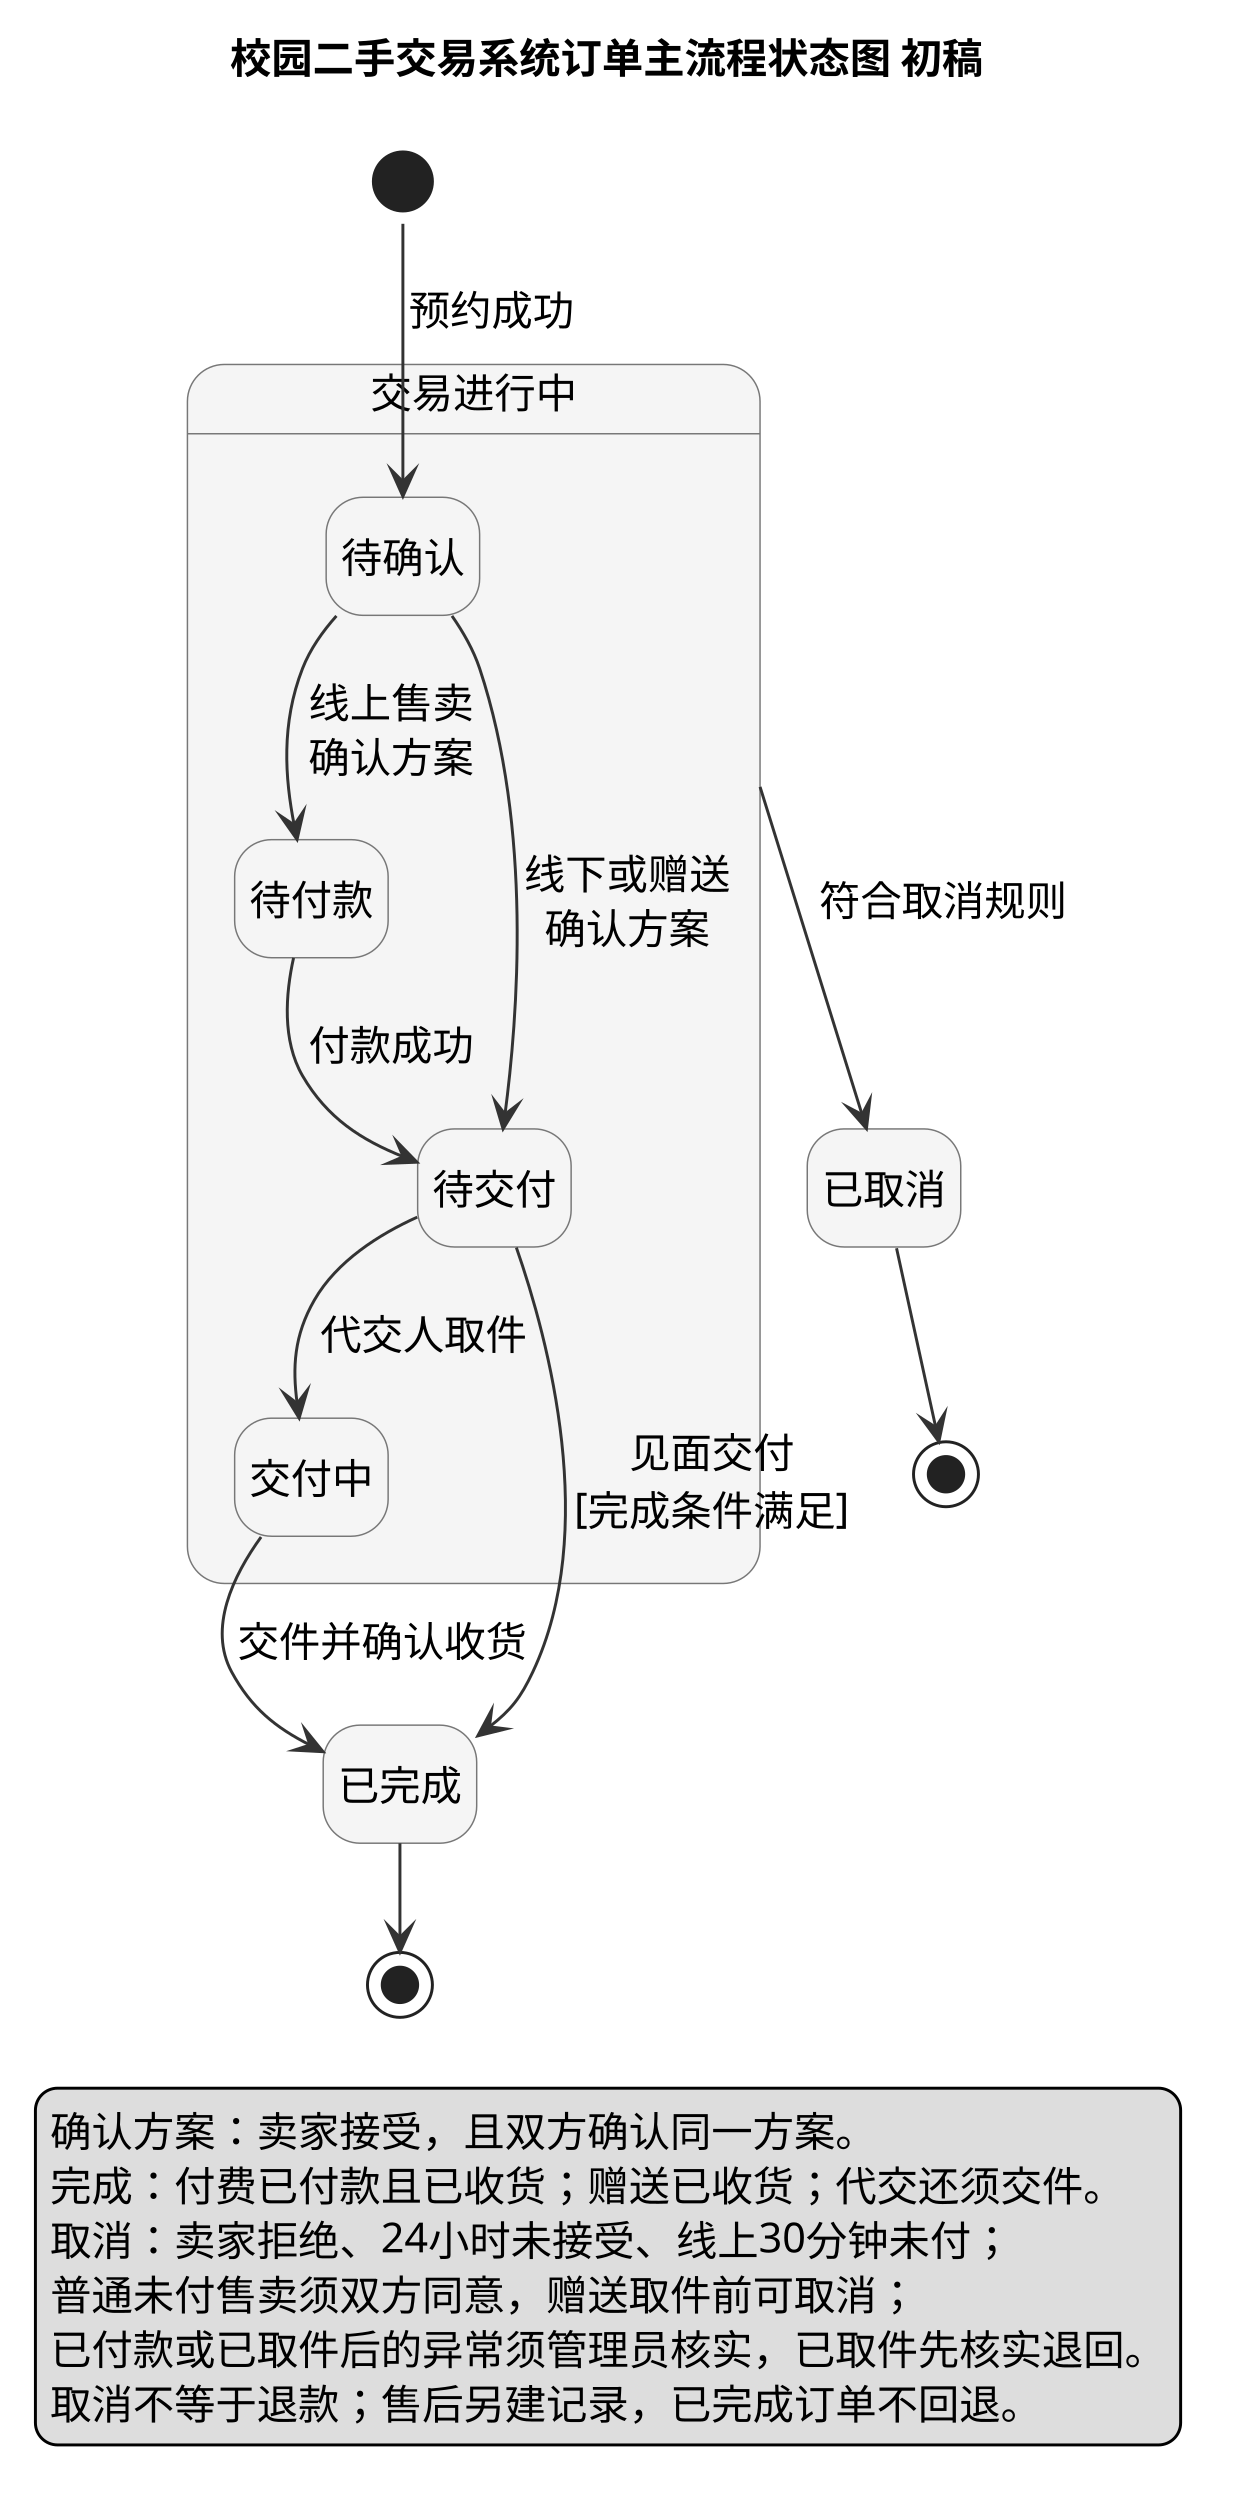
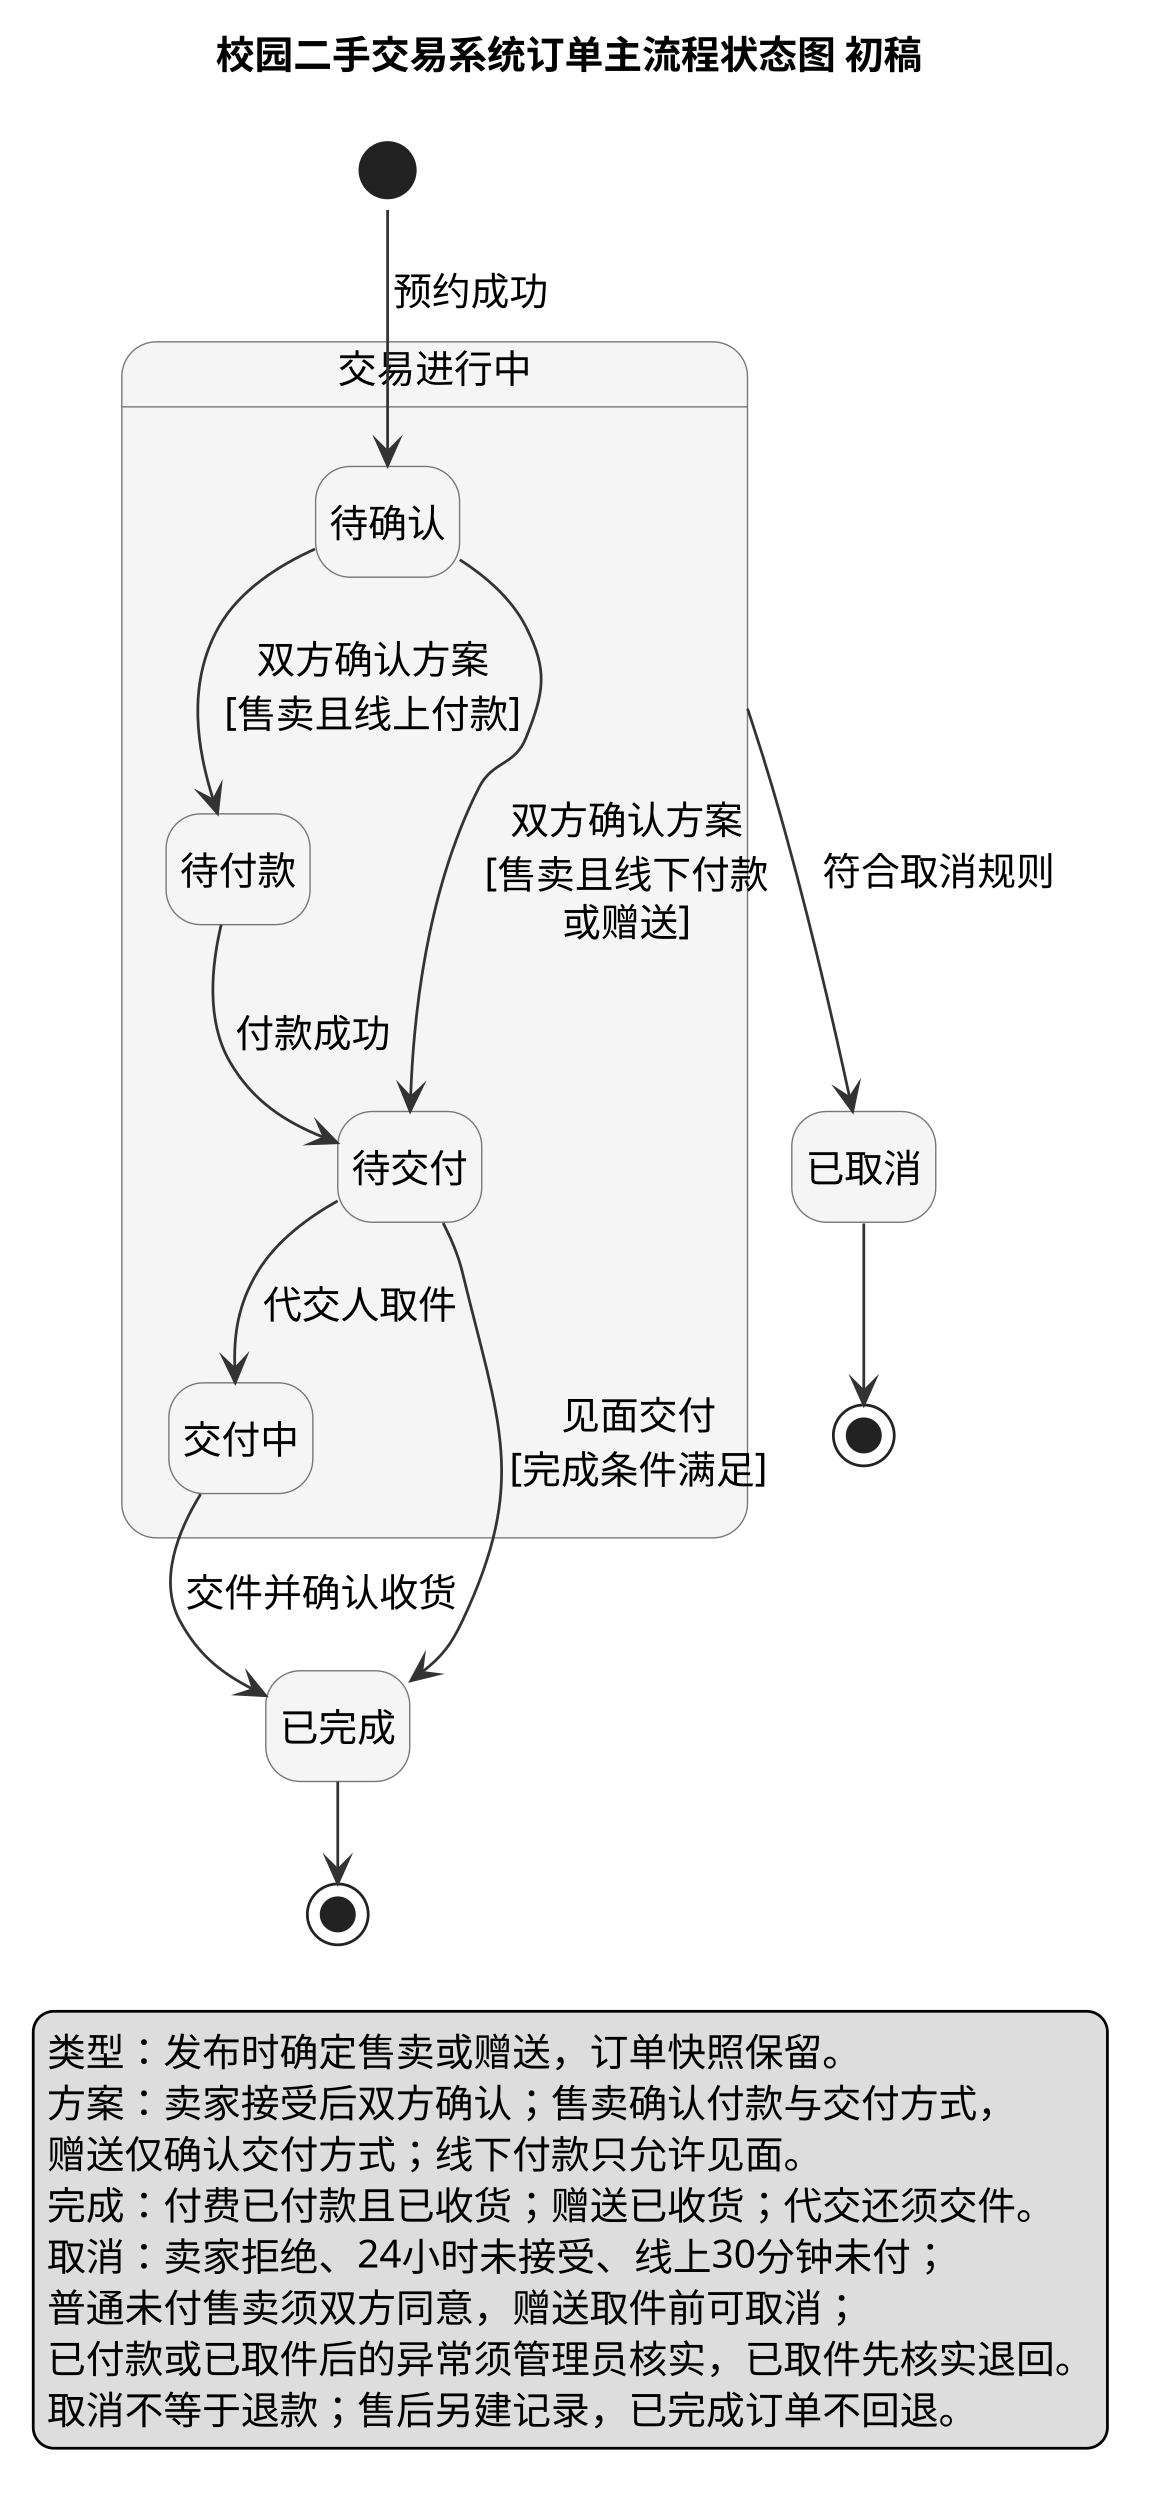
- <svg xmlns="http://www.w3.org/2000/svg" version="1.1" data-diagram-type="STATE" style="width:419px;height:847px;background:#FFFFFF;" width="419px" height="847px" viewBox="0 0 419 847" zoomAndPan="magnify" preserveAspectRatio="none" contentStyleType="text/css">
+ <svg xmlns="http://www.w3.org/2000/svg" version="1.1" data-diagram-type="STATE" style="width:419px;height:903px;background:#FFFFFF;" width="419px" height="903px" viewBox="0 0 419 903" zoomAndPan="magnify" preserveAspectRatio="none" contentStyleType="text/css">
  <defs />
  <g font-family="sans-serif" lengthAdjust="spacing">
    <g class="title" data-source-line="4">
      <text x="77.915" y="24.813" fill="#000" font-size="14" textLength="256.17" font-weight="700" font-family="Microsoft YaHei">校园二手交易系统订单主流程状态图 初稿</text>
    </g>
    <g class="cluster" data-qualified-name="Active" id="ent0001" data-source-line="15">
-       <path d="M76,123.478 L245,123.478 A12.5,12.5 0 0 1 257.5,135.978 L257.5,146.955 L63.5,146.955 L63.5,135.978 A12.5,12.5 0 0 1 76,123.478" fill="#F5F5F5" />
-       <path d="M63.5,146.955 L257.5,146.955 L257.5,523.978 A12.5,12.5 0 0 1 245,536.478 L76,536.478 A12.5,12.5 0 0 1 63.5,523.978 L63.5,146.955" fill="#F5F5F5" />
-       <rect x="63.5" y="123.478" width="194" height="413" fill="none" style="stroke:#777;stroke-width:0.5;" rx="12.5" ry="12.5" />
-       <line x1="63.5" y1="146.955" x2="257.5" y2="146.955" style="stroke:#777;stroke-width:0.5;" />
-       <text x="125.5" y="138.291" fill="#000" font-size="14" textLength="70" font-family="Microsoft YaHei">交易进行中</text>
+       <path d="M56.5,123.478 L257.5,123.478 A12.5,12.5 0 0 1 270,135.978 L270,146.955 L44,146.955 L44,135.978 A12.5,12.5 0 0 1 56.5,123.478" fill="#F5F5F5" />
+       <path d="M44,146.955 L270,146.955 L270,542.978 A12.5,12.5 0 0 1 257.5,555.478 L56.5,555.478 A12.5,12.5 0 0 1 44,542.978 L44,146.955" fill="#F5F5F5" />
+       <rect x="44" y="123.478" width="226" height="432" fill="none" style="stroke:#777;stroke-width:0.5;" rx="12.5" ry="12.5" />
+       <line x1="44" y1="146.955" x2="270" y2="146.955" style="stroke:#777;stroke-width:0.5;" />
+       <text x="122" y="138.291" fill="#000" font-size="14" textLength="70" font-family="Microsoft YaHei">交易进行中</text>
    </g>
-     <rect x="109.5" y="584.478" width="52" height="40" fill="#F5F5F5" style="stroke:#777;stroke-width:0.5;" rx="12.5" ry="12.5" />
-     <text x="114.5" y="610.052" fill="#000" font-size="14" textLength="42" font-family="Microsoft YaHei">已完成</text>
-     <rect x="273.5" y="382.478" width="52" height="40" fill="#F5F5F5" style="stroke:#777;stroke-width:0.5;" rx="12.5" ry="12.5" />
-     <text x="278.5" y="408.052" fill="#000" font-size="14" textLength="42" font-family="Microsoft YaHei">已取消</text>
+     <rect x="96" y="603.478" width="52" height="40" fill="#F5F5F5" style="stroke:#777;stroke-width:0.5;" rx="12.5" ry="12.5" />
+     <text x="101" y="629.052" fill="#000" font-size="14" textLength="42" font-family="Microsoft YaHei">已完成</text>
+     <rect x="286" y="401.478" width="52" height="40" fill="#F5F5F5" style="stroke:#777;stroke-width:0.5;" rx="12.5" ry="12.5" />
+     <text x="291" y="427.052" fill="#000" font-size="14" textLength="42" font-family="Microsoft YaHei">已取消</text>
    <g class="end_entity" data-qualified-name="CompletedEnd" id="ent0008" data-source-line="29">
-       <ellipse cx="135.5" cy="672.478" rx="11" ry="11" fill="none" style="stroke:#222;stroke-width:1;" />
-       <ellipse cx="135.5" cy="672.478" rx="6" ry="6" fill="#222" style="stroke:#222;stroke-width:1;" />
+       <ellipse cx="122" cy="691.478" rx="11" ry="11" fill="none" style="stroke:#222;stroke-width:1;" />
+       <ellipse cx="122" cy="691.478" rx="6" ry="6" fill="#222" style="stroke:#222;stroke-width:1;" />
    </g>
    <g class="end_entity" data-qualified-name="CancelledEnd" id="ent0009" data-source-line="30">
-       <ellipse cx="320.5" cy="499.478" rx="11" ry="11" fill="none" style="stroke:#222;stroke-width:1;" />
-       <ellipse cx="320.5" cy="499.478" rx="6" ry="6" fill="#222" style="stroke:#222;stroke-width:1;" />
+       <ellipse cx="312" cy="518.478" rx="11" ry="11" fill="none" style="stroke:#222;stroke-width:1;" />
+       <ellipse cx="312" cy="518.478" rx="6" ry="6" fill="#222" style="stroke:#222;stroke-width:1;" />
    </g>
    <g class="start_entity" data-qualified-name=".start." id="ent0014" data-source-line="32">
-       <ellipse cx="136.5" cy="61.478" rx="10" ry="10" fill="#222" style="stroke:#222;stroke-width:1;" />
+       <ellipse cx="140" cy="61.478" rx="10" ry="10" fill="#222" style="stroke:#222;stroke-width:1;" />
    </g>
-     <rect x="110.5" y="168.478" width="52" height="40" fill="#F5F5F5" style="stroke:#777;stroke-width:0.5;" rx="12.5" ry="12.5" />
-     <text x="115.5" y="194.052" fill="#000" font-size="14" textLength="42" font-family="Microsoft YaHei">待确认</text>
-     <rect x="79.5" y="284.478" width="52" height="40" fill="#F5F5F5" style="stroke:#777;stroke-width:0.5;" rx="12.5" ry="12.5" />
-     <text x="84.5" y="310.052" fill="#000" font-size="14" textLength="42" font-family="Microsoft YaHei">待付款</text>
-     <rect x="141.5" y="382.478" width="52" height="40" fill="#F5F5F5" style="stroke:#777;stroke-width:0.5;" rx="12.5" ry="12.5" />
-     <text x="146.5" y="408.052" fill="#000" font-size="14" textLength="42" font-family="Microsoft YaHei">待交付</text>
-     <rect x="79.5" y="480.478" width="52" height="40" fill="#F5F5F5" style="stroke:#777;stroke-width:0.5;" rx="12.5" ry="12.5" />
-     <text x="84.5" y="506.052" fill="#000" font-size="14" textLength="42" font-family="Microsoft YaHei">交付中</text>
+     <rect x="114" y="168.478" width="52" height="40" fill="#F5F5F5" style="stroke:#777;stroke-width:0.5;" rx="12.5" ry="12.5" />
+     <text x="119" y="194.052" fill="#000" font-size="14" textLength="42" font-family="Microsoft YaHei">待确认</text>
+     <rect x="60" y="293.978" width="52" height="40" fill="#F5F5F5" style="stroke:#777;stroke-width:0.5;" rx="12.5" ry="12.5" />
+     <text x="65" y="319.552" fill="#000" font-size="14" textLength="42" font-family="Microsoft YaHei">待付款</text>
+     <rect x="122" y="401.478" width="52" height="40" fill="#F5F5F5" style="stroke:#777;stroke-width:0.5;" rx="12.5" ry="12.5" />
+     <text x="127" y="427.052" fill="#000" font-size="14" textLength="42" font-family="Microsoft YaHei">待交付</text>
+     <rect x="61" y="499.478" width="52" height="40" fill="#F5F5F5" style="stroke:#777;stroke-width:0.5;" rx="12.5" ry="12.5" />
+     <text x="66" y="525.052" fill="#000" font-size="14" textLength="42" font-family="Microsoft YaHei">交付中</text>
    <g class="link" data-entity-1="ent0002" data-entity-2="ent0003" id="lnk10" data-link-type="dependency">
-       <polygon points="100.635,284.423,102.83,274.822,99.674,279.516,94.98,276.359,100.635,284.423" fill="#333" style="stroke:#333;stroke-width:1;stroke-linejoin:miter;stroke-miterlimit:10;" />
-       <path d="M113.979,208.675 C109.305,213.923 105.034,219.975 102.5,226.478 C95.214,245.175 96.535,263.491 99.674,279.516" style="stroke:#333;stroke-width:1;" fill="none" />
-       <text x="104.5" y="243.291" fill="#000" font-size="14" textLength="56" font-family="Microsoft YaHei">线上售卖</text>
-       <text x="104.5" y="261.769" fill="#000" font-size="14" textLength="56" font-family="Microsoft YaHei">确认方案</text>
+       <polygon points="78.573,293.774,79.669,283.986,77.064,289.007,72.043,286.402,78.573,293.774" fill="#333" style="stroke:#333;stroke-width:1;stroke-linejoin:miter;stroke-miterlimit:10;" />
+       <path d="M113.766,198.311 C100.848,204.142 86.474,213.202 79,226.478 C67.321,247.221 71.215,270.542 77.064,289.007" style="stroke:#333;stroke-width:1;" fill="none" />
+       <text x="92.676" y="243.291" fill="#000" font-size="14" textLength="84" font-family="Microsoft YaHei">双方确认方案</text>
+       <text x="81" y="261.769" fill="#000" font-size="14" textLength="107.352" font-family="Microsoft YaHei">[售卖且线上付款]</text>
    </g>
    <g class="link" data-entity-1="ent0003" data-entity-2="ent0004" id="lnk11" data-link-type="dependency">
-       <polygon points="141.266,393.754,134.392,386.7,136.623,391.899,131.424,394.129,141.266,393.754" fill="#333" style="stroke:#333;stroke-width:1;stroke-linejoin:miter;stroke-miterlimit:10;" />
-       <path d="M99.459,324.538 C96.755,336.755 95.54,352.508 102.5,364.478 C110.854,378.846 122.461,386.241 136.623,391.899" style="stroke:#333;stroke-width:1;" fill="none" />
-       <text x="104.5" y="359.291" fill="#000" font-size="14" textLength="56" font-family="Microsoft YaHei">付款成功</text>
+       <polygon points="121.766,412.754,114.892,405.7,117.123,410.899,111.924,413.129,121.766,412.754" fill="#333" style="stroke:#333;stroke-width:1;stroke-linejoin:miter;stroke-miterlimit:10;" />
+       <path d="M79.904,334.029 C76.439,348.562 74.324,368.556 83,383.478 C91.354,397.846 102.961,405.241 117.123,410.899" style="stroke:#333;stroke-width:1;" fill="none" />
+       <text x="85" y="378.291" fill="#000" font-size="14" textLength="56" font-family="Microsoft YaHei">付款成功</text>
    </g>
    <g class="link" data-entity-1="ent0002" data-entity-2="ent0004" id="lnk12" data-link-type="dependency">
-       <polygon points="170.44,382.474,175.581,374.073,171.093,377.517,167.65,373.029,170.44,382.474" fill="#333" style="stroke:#333;stroke-width:1;stroke-linejoin:miter;stroke-miterlimit:10;" />
-       <path d="M153.125,208.665 C156.908,214.083 160.422,220.219 162.5,226.478 C180.505,280.708 175.414,344.709 171.093,377.517" style="stroke:#333;stroke-width:1;" fill="none" />
-       <text x="177.5" y="301.291" fill="#000" font-size="14" textLength="70" font-family="Microsoft YaHei">线下或赠送</text>
-       <text x="184.5" y="319.769" fill="#000" font-size="14" textLength="56" font-family="Microsoft YaHei">确认方案</text>
+       <polygon points="148.15,401.37,152.455,392.512,148.321,396.372,144.46,392.238,148.15,401.37" fill="#333" style="stroke:#333;stroke-width:1;stroke-linejoin:miter;stroke-miterlimit:10;" />
+       <path d="M166.075,202.172 C175.39,208.155 184.848,216.256 190,226.478 C198.002,242.353 196.568,249.958 190,266.478 C185.935,276.703 177.977,274.663 173,284.478 C153.565,322.803 149.257,369.027 148.321,396.372" style="stroke:#333;stroke-width:1;" fill="none" />
+       <text x="184.338" y="301.291" fill="#000" font-size="14" textLength="84" font-family="Microsoft YaHei">双方确认方案</text>
+       <text x="175" y="319.769" fill="#000" font-size="14" textLength="102.676" font-family="Microsoft YaHei">[售卖且线下付款</text>
+       <text x="203" y="338.246" fill="#000" font-size="14" textLength="46.676" font-family="Microsoft YaHei">或赠送]</text>
    </g>
    <g class="link" data-entity-1="ent0004" data-entity-2="ent0005" id="lnk13" data-link-type="dependency">
-       <polygon points="101.343,480.433,104.116,470.983,100.681,475.477,96.186,472.042,101.343,480.433" fill="#333" style="stroke:#333;stroke-width:1;stroke-linejoin:miter;stroke-miterlimit:10;" />
-       <path d="M141.357,412.363 C128.465,418.208 114.087,427.266 106.5,440.478 C99.613,452.471 99.049,463.266 100.681,475.477" style="stroke:#333;stroke-width:1;" fill="none" />
-       <text x="108.5" y="457.291" fill="#000" font-size="14" textLength="70" font-family="Microsoft YaHei">代交人取件</text>
+       <polygon points="84.965,499.385,88.677,490.263,84.806,494.388,80.681,490.517,84.965,499.385" fill="#333" style="stroke:#333;stroke-width:1;stroke-linejoin:miter;stroke-miterlimit:10;" />
+       <path d="M121.947,433.774 C111.185,439.807 99.686,448.324 93,459.478 C85.854,471.399 84.418,482.157 84.806,494.388" style="stroke:#333;stroke-width:1;" fill="none" />
+       <text x="95" y="476.291" fill="#000" font-size="14" textLength="70" font-family="Microsoft YaHei">代交人取件</text>
    </g>
    <g class="link" data-entity-1="ent0014" data-entity-2="ent0002" id="lnk15" data-link-type="dependency">
-       <polygon points="136.5,168.157,140.5,159.157,136.5,163.157,132.5,159.157,136.5,168.157" fill="#333" style="stroke:#333;stroke-width:1;stroke-linejoin:miter;stroke-miterlimit:10;" />
-       <path d="M136.5,75.829 C136.5,96.882 136.5,137.195 136.5,163.157" style="stroke:#333;stroke-width:1;" fill="none" />
-       <text x="138.5" y="110.291" fill="#000" font-size="14" textLength="56" font-family="Microsoft YaHei">预约成功</text>
+       <polygon points="140,168.157,144,159.157,140,163.157,136,159.157,140,168.157" fill="#333" style="stroke:#333;stroke-width:1;stroke-linejoin:miter;stroke-miterlimit:10;" />
+       <path d="M140,75.829 C140,96.882 140,137.195 140,163.157" style="stroke:#333;stroke-width:1;" fill="none" />
+       <text x="142" y="110.291" fill="#000" font-size="14" textLength="56" font-family="Microsoft YaHei">预约成功</text>
    </g>
    <g class="link" data-entity-1="ent0004" data-entity-2="ent0006" id="lnk16" data-link-type="dependency">
-       <polygon points="161.875,588.107,171.437,585.746,165.824,585.04,166.53,579.428,161.875,588.107" fill="#333" style="stroke:#333;stroke-width:1;stroke-linejoin:miter;stroke-miterlimit:10;" />
-       <path d="M174.943,422.665 C185.972,454.321 203.054,518.734 180.5,566.478 C176.439,575.074 173.242,579.279 165.824,585.04" style="stroke:#333;stroke-width:1;" fill="none" />
-       <text x="213.176" y="497.291" fill="#000" font-size="14" textLength="56" font-family="Microsoft YaHei">见面交付</text>
-       <text x="194.5" y="515.769" fill="#000" font-size="14" textLength="93.352" font-family="Microsoft YaHei">[完成条件满足]</text>
+       <polygon points="148.375,607.107,157.937,604.746,152.324,604.04,153.03,598.428,148.375,607.107" fill="#333" style="stroke:#333;stroke-width:1;stroke-linejoin:miter;stroke-miterlimit:10;" />
+       <path d="M160.077,441.771 C162.918,447.285 165.541,453.441 167,459.478 C180.159,513.91 190.92,534.843 167,585.478 C162.939,594.074 159.742,598.279 152.324,604.04" style="stroke:#333;stroke-width:1;" fill="none" />
+       <text x="202.676" y="516.291" fill="#000" font-size="14" textLength="56" font-family="Microsoft YaHei">见面交付</text>
+       <text x="184" y="534.769" fill="#000" font-size="14" textLength="93.352" font-family="Microsoft YaHei">[完成条件满足]</text>
    </g>
    <g class="link" data-entity-1="ent0005" data-entity-2="ent0006" id="lnk17" data-link-type="dependency">
-       <polygon points="109.459,593.479,103.254,585.83,105.003,591.21,99.624,592.959,109.459,593.479" fill="#333" style="stroke:#333;stroke-width:1;stroke-linejoin:miter;stroke-miterlimit:10;" />
-       <path d="M88.449,520.731 C78.927,533.928 70.452,551.659 78.5,566.478 C85.144,578.711 93.318,585.259 105.003,591.21" style="stroke:#333;stroke-width:1;" fill="none" />
-       <text x="80.5" y="561.291" fill="#000" font-size="14" textLength="98" font-family="Microsoft YaHei">交件并确认收货</text>
+       <polygon points="95.959,612.479,89.754,604.83,91.503,610.21,86.124,611.959,95.959,612.479" fill="#333" style="stroke:#333;stroke-width:1;stroke-linejoin:miter;stroke-miterlimit:10;" />
+       <path d="M72.462,539.679 C64.262,553.013 57.097,570.925 65,585.478 C71.644,597.711 79.818,604.259 91.503,610.21" style="stroke:#333;stroke-width:1;" fill="none" />
+       <text x="67" y="580.291" fill="#000" font-size="14" textLength="98" font-family="Microsoft YaHei">交件并确认收货</text>
    </g>
    <g class="link" data-entity-1="ent0001" data-entity-2="ent0007" id="lnk18" data-link-type="dependency">
-       <polygon points="293.556,382.385,294.7,372.603,292.07,377.611,287.062,374.981,293.556,382.385" fill="#333" style="stroke:#333;stroke-width:1;stroke-linejoin:miter;stroke-miterlimit:10;" />
-       <path d="M257.507,266.59 C257.675,267.132 257.844,267.674 258.013,268.217 C258.69,270.39 259.371,272.579 260.057,274.781 C261.428,279.185 262.814,283.638 264.206,288.109 C275.34,323.874 285.339,355.99 292.07,377.611" style="stroke:#333;stroke-width:1;" fill="none" />
-       <text x="277.5" y="310.291" fill="#000" font-size="14" textLength="84" font-family="Microsoft YaHei">符合取消规则</text>
+       <polygon points="307.98,401.403,309.99,391.762,306.925,396.516,302.17,393.45,307.98,401.403" fill="#333" style="stroke:#333;stroke-width:1;stroke-linejoin:miter;stroke-miterlimit:10;" />
+       <path d="M270.012,255.992 C270.053,256.116 270.095,256.239 270.136,256.363 C270.3,256.857 270.465,257.352 270.629,257.848 C270.957,258.838 271.284,259.831 271.609,260.824 C274.215,268.769 276.733,276.773 279,284.478 C291.14,325.733 301.213,370.066 306.925,396.516" style="stroke:#333;stroke-width:1;" fill="none" />
+       <text x="297" y="319.791" fill="#000" font-size="14" textLength="84" font-family="Microsoft YaHei">符合取消规则</text>
    </g>
    <g class="link" data-entity-1="ent0006" data-entity-2="ent0008" id="lnk20" data-link-type="dependency">
-       <polygon points="135.5,661.372,139.5,652.372,135.5,656.372,131.5,652.372,135.5,661.372" fill="#333" style="stroke:#333;stroke-width:1;stroke-linejoin:miter;stroke-miterlimit:10;" />
-       <path d="M135.5,624.498 C135.5,636.414 135.5,646.356 135.5,656.372" style="stroke:#333;stroke-width:1;" fill="none" />
+       <polygon points="122,680.372,126,671.372,122,675.372,118,671.372,122,680.372" fill="#333" style="stroke:#333;stroke-width:1;stroke-linejoin:miter;stroke-miterlimit:10;" />
+       <path d="M122,643.498 C122,655.414 122,665.356 122,675.372" style="stroke:#333;stroke-width:1;" fill="none" />
    </g>
    <g class="link" data-entity-1="ent0007" data-entity-2="ent0009" id="lnk21" data-link-type="dependency">
-       <polygon points="318.088,488.453,320.073,478.807,317.02,483.569,312.258,480.516,318.088,488.453" fill="#333" style="stroke:#333;stroke-width:1;stroke-linejoin:miter;stroke-miterlimit:10;" />
-       <path d="M303.75,422.905 C308.064,442.628 313.524,467.588 317.02,483.569" style="stroke:#333;stroke-width:1;" fill="none" />
+       <polygon points="312,507.453,316,498.453,312,502.453,308,498.453,312,507.453" fill="#333" style="stroke:#333;stroke-width:1;stroke-linejoin:miter;stroke-miterlimit:10;" />
+       <path d="M312,441.905 C312,461.628 312,486.472 312,502.453" style="stroke:#333;stroke-width:1;" fill="none" />
    </g>
    <g class="legend" data-source-line="40">
-       <rect x="12" y="707.478" width="388" height="120.865" fill="#DDD" style="stroke:#000;stroke-width:1;" rx="7.5" ry="7.5" />
-       <text x="17" y="727.291" fill="#000" font-size="14" textLength="280" font-family="Microsoft YaHei">确认方案：卖家接受，且双方确认同一方案。</text>
-       <text x="17" y="745.769" fill="#000" font-size="14" textLength="364" font-family="Microsoft YaHei">完成：付费已付款且已收货；赠送已收货；代交还须交件。</text>
-       <text x="17" y="764.246" fill="#000" font-size="14" textLength="326.84" font-family="Microsoft YaHei">取消：卖家拒绝、24小时未接受、线上30分钟未付；</text>
-       <text x="17" y="782.724" fill="#000" font-size="14" textLength="294" font-family="Microsoft YaHei">普通未付售卖须双方同意，赠送取件前可取消；</text>
-       <text x="17" y="801.201" fill="#000" font-size="14" textLength="378" font-family="Microsoft YaHei">已付款或已取件后的异常须管理员核实，已取件先核实退回。</text>
-       <text x="17" y="819.679" fill="#000" font-size="14" textLength="336" font-family="Microsoft YaHei">取消不等于退款；售后另建记录，已完成订单不回退。</text>
+       <rect x="12" y="726.478" width="388" height="157.82" fill="#DDD" style="stroke:#000;stroke-width:1;" rx="7.5" ry="7.5" />
+       <text x="17" y="746.291" fill="#000" font-size="14" textLength="294" font-family="Microsoft YaHei">类型：发布时确定售卖或赠送，订单快照保留。</text>
+       <text x="17" y="764.769" fill="#000" font-size="14" textLength="350" font-family="Microsoft YaHei">方案：卖家接受后双方确认；售卖确认付款与交付方式，</text>
+       <text x="17" y="783.246" fill="#000" font-size="14" textLength="280" font-family="Microsoft YaHei">赠送仅确认交付方式；线下付款只允许见面。</text>
+       <text x="17" y="801.724" fill="#000" font-size="14" textLength="364" font-family="Microsoft YaHei">完成：付费已付款且已收货；赠送已收货；代交还须交件。</text>
+       <text x="17" y="820.201" fill="#000" font-size="14" textLength="326.84" font-family="Microsoft YaHei">取消：卖家拒绝、24小时未接受、线上30分钟未付；</text>
+       <text x="17" y="838.679" fill="#000" font-size="14" textLength="294" font-family="Microsoft YaHei">普通未付售卖须双方同意，赠送取件前可取消；</text>
+       <text x="17" y="857.156" fill="#000" font-size="14" textLength="378" font-family="Microsoft YaHei">已付款或已取件后的异常须管理员核实，已取件先核实退回。</text>
+       <text x="17" y="875.634" fill="#000" font-size="14" textLength="336" font-family="Microsoft YaHei">取消不等于退款；售后另建记录，已完成订单不回退。</text>
    </g>
  </g>
</svg>
